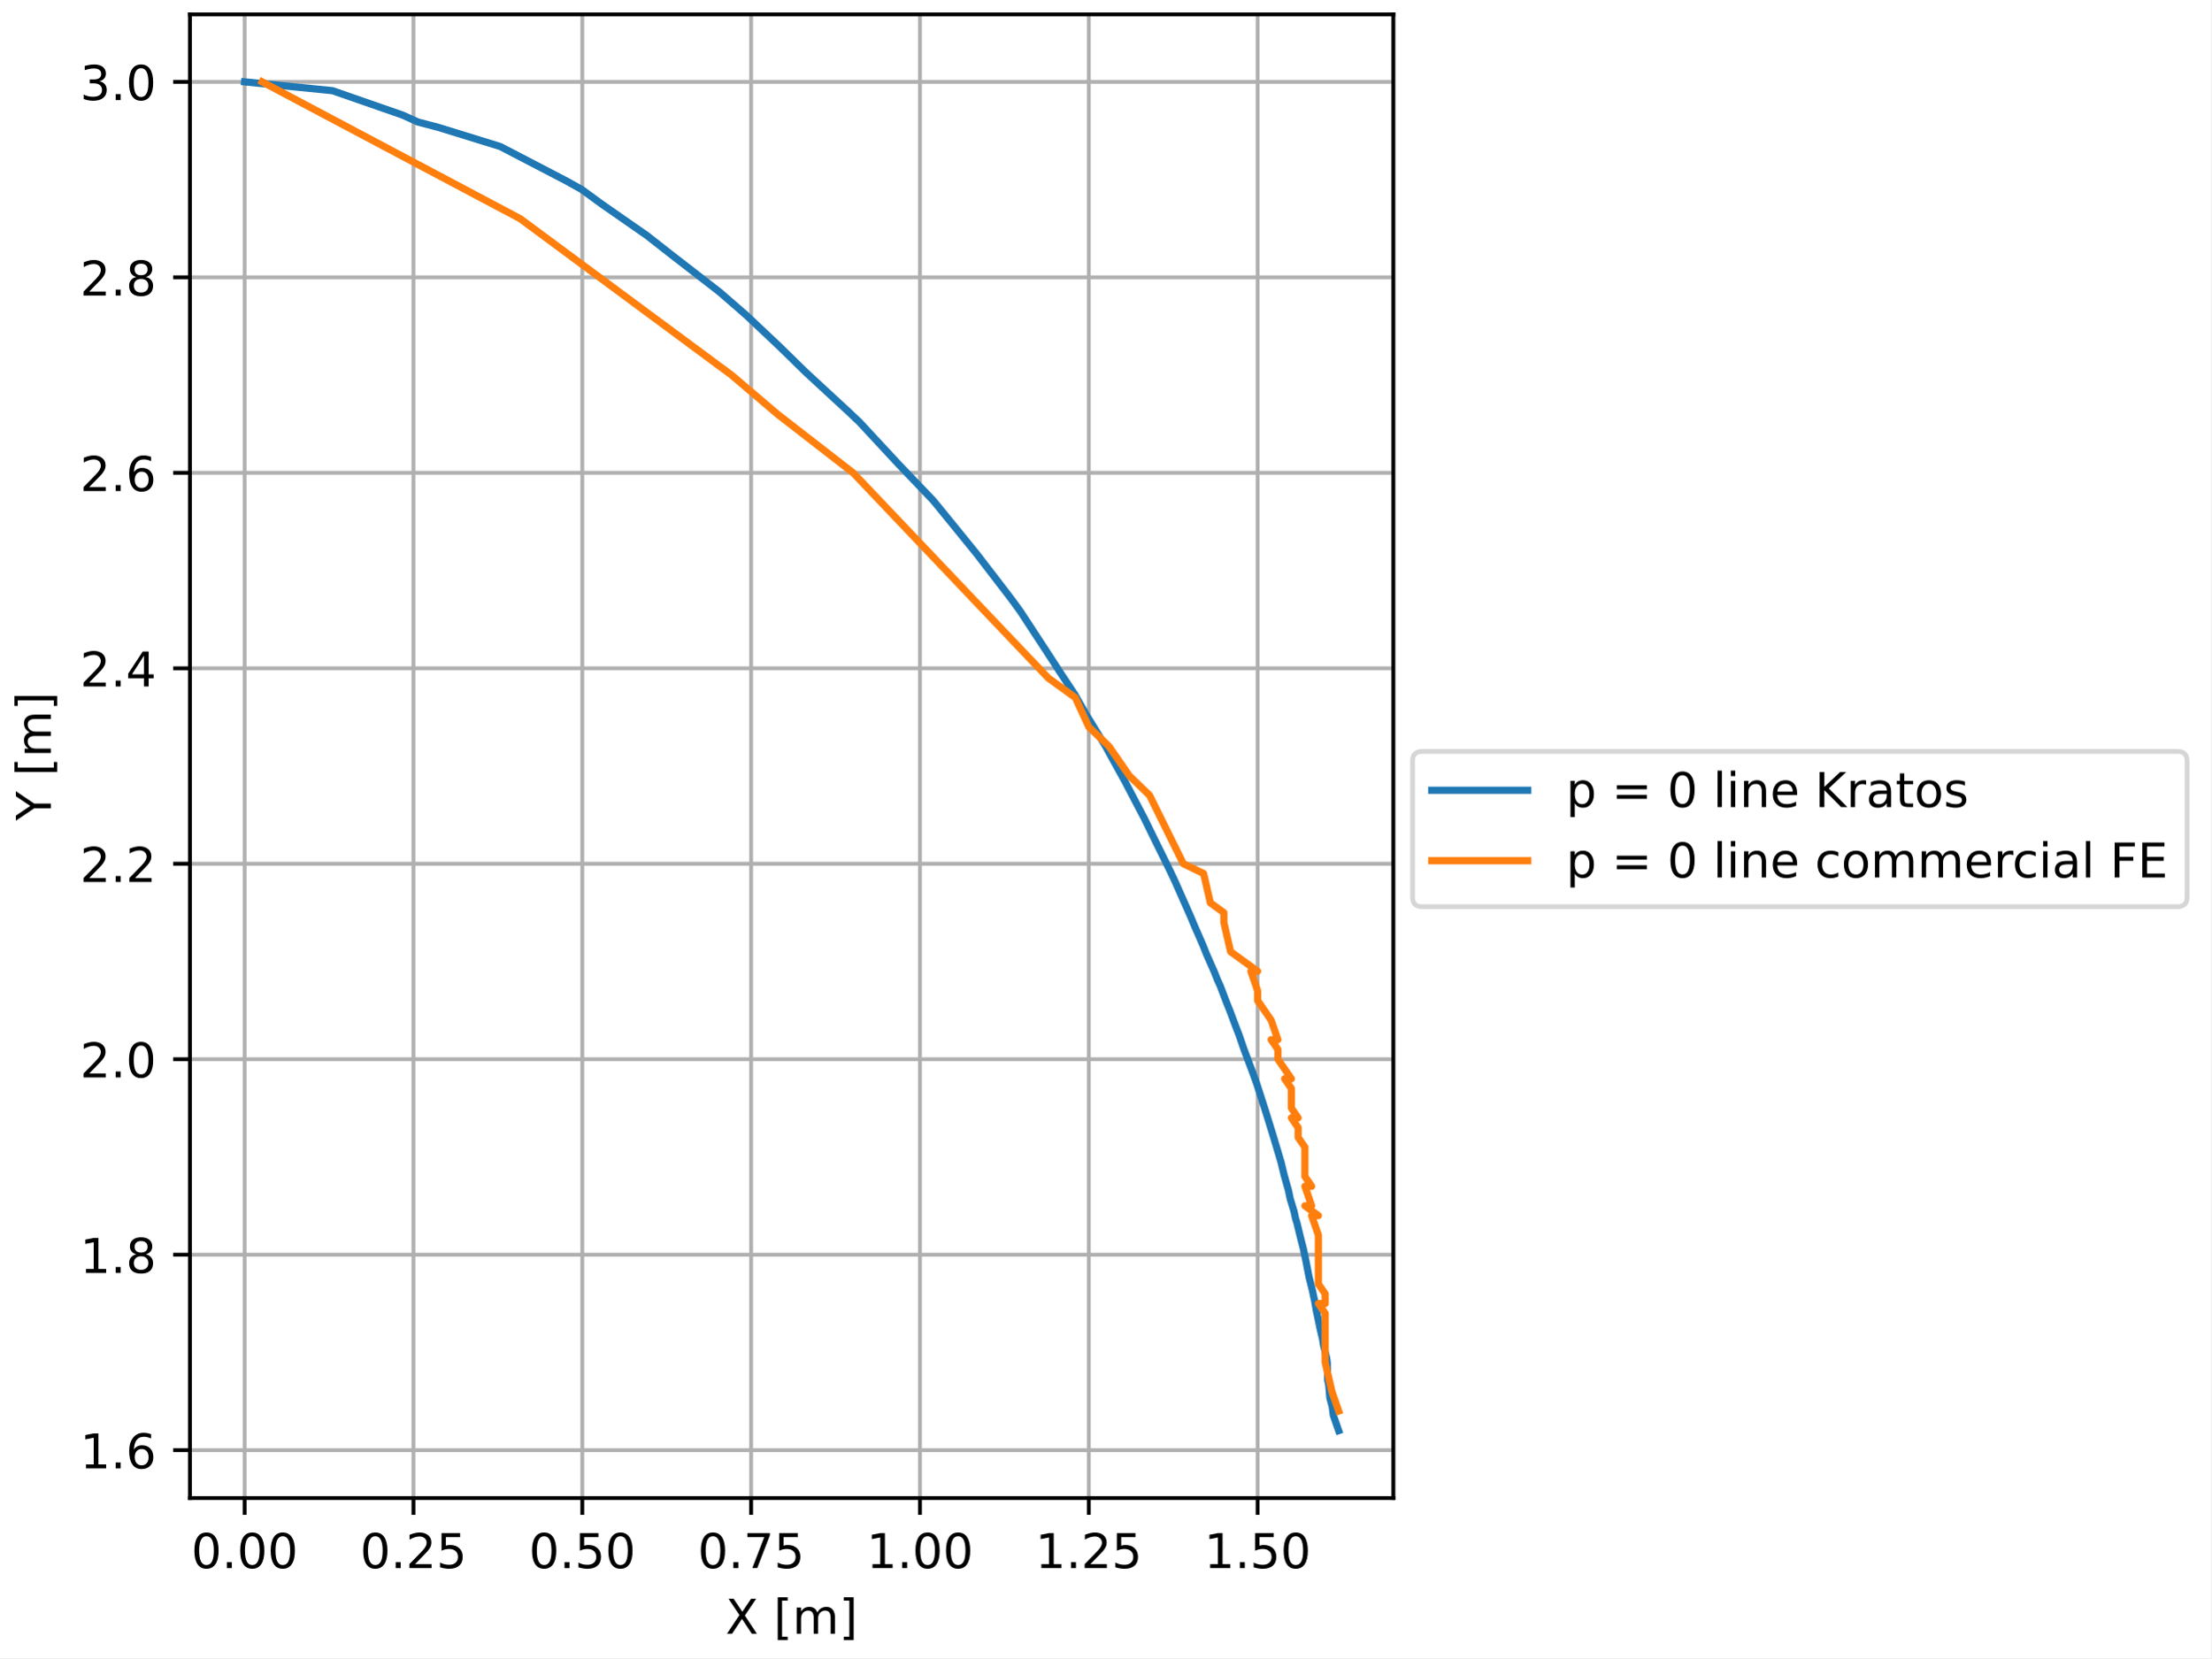
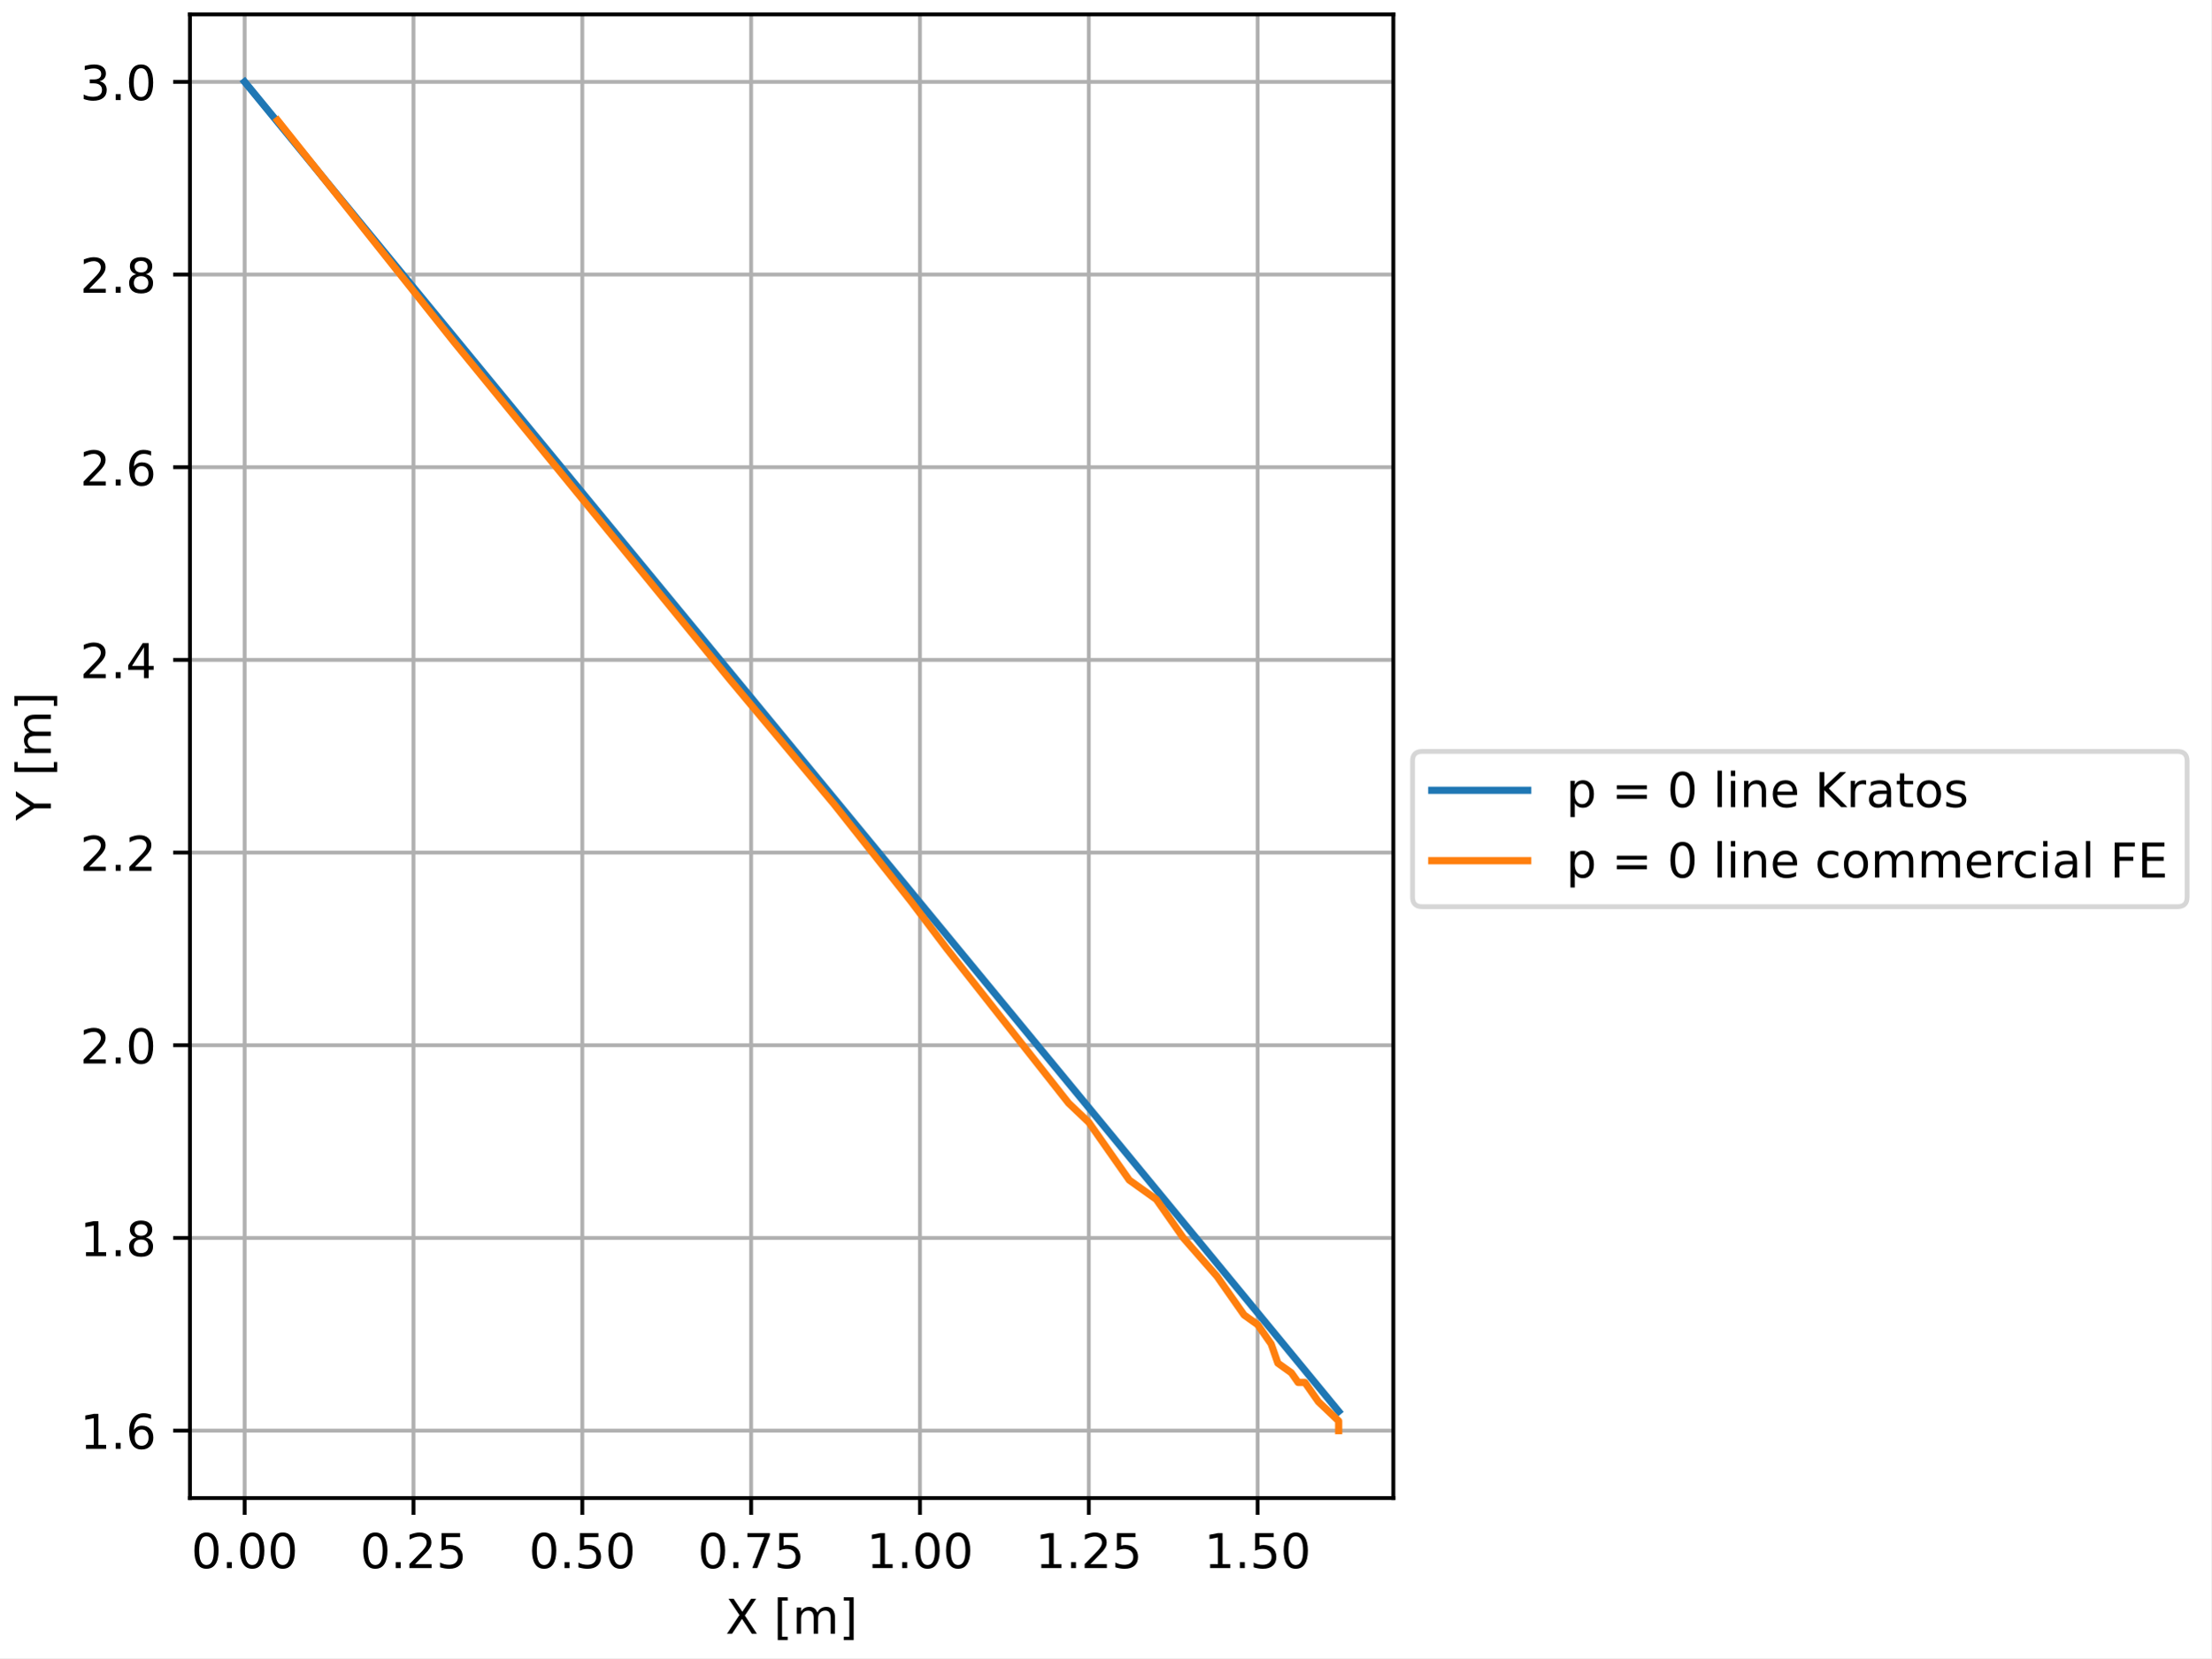
<svg xmlns="http://www.w3.org/2000/svg" xmlns:xlink="http://www.w3.org/1999/xlink" width="460.8pt" height="345.6pt" viewBox="0 0 460.8 345.6" version="1.1">
  <defs>
    <style type="text/css">*{stroke-linejoin: round; stroke-linecap: butt}</style>
  </defs>
  <g id="figure_1">
    <g id="patch_1">
      <path d="M 0 345.6  L 460.8 345.6  L 460.8 0  L 0 0  z " style="fill: #ffffff" />
    </g>
    <g id="axes_1">
      <g id="patch_2">
        <path d="M 39.581 312.244  L 290.381 312.244  L 290.381 3  L 39.581 3  z " style="fill: #ffffff" />
      </g>
      <g id="matplotlib.axis_1">
        <g id="xtick_1">
          <g id="line2d_1">
-             <path d="M 50.981 312.244  L 50.981 3  " clip-path="url(#p75173a4a9a)" style="fill: none; stroke: #b0b0b0; stroke-width: 0.8; stroke-linecap: square" />
+             <path d="M 50.981 312.244  L 50.981 3  " clip-path="url(#pb16f65d67e)" style="fill: none; stroke: #b0b0b0; stroke-width: 0.8; stroke-linecap: square" />
          </g>
          <g id="line2d_2">
            <defs>
-               <path id="mf9701f7ac3" d="M 0 0  L 0 3.5  " style="stroke: #000000; stroke-width: 0.8" />
+               <path id="m1bea62753d" d="M 0 0  L 0 3.5  " style="stroke: #000000; stroke-width: 0.8" />
            </defs>
            <g>
-               <use xlink:href="#mf9701f7ac3" x="50.981" y="312.244" style="stroke: #000000; stroke-width: 0.8" />
+               <use xlink:href="#m1bea62753d" x="50.981" y="312.244" style="stroke: #000000; stroke-width: 0.8" />
            </g>
          </g>
          <g id="text_1">
            <g transform="translate(39.84863 326.8419) scale(0.1 -0.1)">
              <defs>
                <path id="DejaVuSans-30" d="M 2034 4250  Q 1547 4250 1301 3770  Q 1056 3291 1056 2328  Q 1056 1369 1301 889  Q 1547 409 2034 409  Q 2525 409 2770 889  Q 3016 1369 3016 2328  Q 3016 3291 2770 3770  Q 2525 4250 2034 4250  z M 2034 4750  Q 2819 4750 3233 4129  Q 3647 3509 3647 2328  Q 3647 1150 3233 529  Q 2819 -91 2034 -91  Q 1250 -91 836 529  Q 422 1150 422 2328  Q 422 3509 836 4129  Q 1250 4750 2034 4750  z " transform="scale(0.015625)" />
                <path id="DejaVuSans-2e" d="M 684 794  L 1344 794  L 1344 0  L 684 0  L 684 794  z " transform="scale(0.015625)" />
              </defs>
              <use xlink:href="#DejaVuSans-30" />
              <use xlink:href="#DejaVuSans-2e" transform="translate(63.62305 0)" />
              <use xlink:href="#DejaVuSans-30" transform="translate(95.41016 0)" />
              <use xlink:href="#DejaVuSans-30" transform="translate(159.0332 0)" />
            </g>
          </g>
        </g>
        <g id="xtick_2">
          <g id="line2d_3">
-             <path d="M 86.166 312.244  L 86.166 3  " clip-path="url(#p75173a4a9a)" style="fill: none; stroke: #b0b0b0; stroke-width: 0.8; stroke-linecap: square" />
+             <path d="M 86.166 312.244  L 86.166 3  " clip-path="url(#pb16f65d67e)" style="fill: none; stroke: #b0b0b0; stroke-width: 0.8; stroke-linecap: square" />
          </g>
          <g id="line2d_4">
            <g>
-               <use xlink:href="#mf9701f7ac3" x="86.166" y="312.244" style="stroke: #000000; stroke-width: 0.8" />
+               <use xlink:href="#m1bea62753d" x="86.166" y="312.244" style="stroke: #000000; stroke-width: 0.8" />
            </g>
          </g>
          <g id="text_2">
            <g transform="translate(75.03368 326.8419) scale(0.1 -0.1)">
              <defs>
                <path id="DejaVuSans-32" d="M 1228 531  L 3431 531  L 3431 0  L 469 0  L 469 531  Q 828 903 1448 1529  Q 2069 2156 2228 2338  Q 2531 2678 2651 2914  Q 2772 3150 2772 3378  Q 2772 3750 2511 3984  Q 2250 4219 1831 4219  Q 1534 4219 1204 4116  Q 875 4013 500 3803  L 500 4441  Q 881 4594 1212 4672  Q 1544 4750 1819 4750  Q 2544 4750 2975 4387  Q 3406 4025 3406 3419  Q 3406 3131 3298 2873  Q 3191 2616 2906 2266  Q 2828 2175 2409 1742  Q 1991 1309 1228 531  z " transform="scale(0.015625)" />
                <path id="DejaVuSans-35" d="M 691 4666  L 3169 4666  L 3169 4134  L 1269 4134  L 1269 2991  Q 1406 3038 1543 3061  Q 1681 3084 1819 3084  Q 2600 3084 3056 2656  Q 3513 2228 3513 1497  Q 3513 744 3044 326  Q 2575 -91 1722 -91  Q 1428 -91 1123 -41  Q 819 9 494 109  L 494 744  Q 775 591 1075 516  Q 1375 441 1709 441  Q 2250 441 2565 725  Q 2881 1009 2881 1497  Q 2881 1984 2565 2268  Q 2250 2553 1709 2553  Q 1456 2553 1204 2497  Q 953 2441 691 2322  L 691 4666  z " transform="scale(0.015625)" />
              </defs>
              <use xlink:href="#DejaVuSans-30" />
              <use xlink:href="#DejaVuSans-2e" transform="translate(63.62305 0)" />
              <use xlink:href="#DejaVuSans-32" transform="translate(95.41016 0)" />
              <use xlink:href="#DejaVuSans-35" transform="translate(159.0332 0)" />
            </g>
          </g>
        </g>
        <g id="xtick_3">
          <g id="line2d_5">
-             <path d="M 121.352 312.244  L 121.352 3  " clip-path="url(#p75173a4a9a)" style="fill: none; stroke: #b0b0b0; stroke-width: 0.8; stroke-linecap: square" />
+             <path d="M 121.352 312.244  L 121.352 3  " clip-path="url(#pb16f65d67e)" style="fill: none; stroke: #b0b0b0; stroke-width: 0.8; stroke-linecap: square" />
          </g>
          <g id="line2d_6">
            <g>
-               <use xlink:href="#mf9701f7ac3" x="121.352" y="312.244" style="stroke: #000000; stroke-width: 0.8" />
+               <use xlink:href="#m1bea62753d" x="121.352" y="312.244" style="stroke: #000000; stroke-width: 0.8" />
            </g>
          </g>
          <g id="text_3">
            <g transform="translate(110.2187 326.8419) scale(0.1 -0.1)">
              <use xlink:href="#DejaVuSans-30" />
              <use xlink:href="#DejaVuSans-2e" transform="translate(63.62305 0)" />
              <use xlink:href="#DejaVuSans-35" transform="translate(95.41016 0)" />
              <use xlink:href="#DejaVuSans-30" transform="translate(159.0332 0)" />
            </g>
          </g>
        </g>
        <g id="xtick_4">
          <g id="line2d_7">
-             <path d="M 156.537 312.244  L 156.537 3  " clip-path="url(#p75173a4a9a)" style="fill: none; stroke: #b0b0b0; stroke-width: 0.8; stroke-linecap: square" />
+             <path d="M 156.537 312.244  L 156.537 3  " clip-path="url(#pb16f65d67e)" style="fill: none; stroke: #b0b0b0; stroke-width: 0.8; stroke-linecap: square" />
          </g>
          <g id="line2d_8">
            <g>
-               <use xlink:href="#mf9701f7ac3" x="156.537" y="312.244" style="stroke: #000000; stroke-width: 0.8" />
+               <use xlink:href="#m1bea62753d" x="156.537" y="312.244" style="stroke: #000000; stroke-width: 0.8" />
            </g>
          </g>
          <g id="text_4">
            <g transform="translate(145.4038 326.8419) scale(0.1 -0.1)">
              <defs>
                <path id="DejaVuSans-37" d="M 525 4666  L 3525 4666  L 3525 4397  L 1831 0  L 1172 0  L 2766 4134  L 525 4134  L 525 4666  z " transform="scale(0.015625)" />
              </defs>
              <use xlink:href="#DejaVuSans-30" />
              <use xlink:href="#DejaVuSans-2e" transform="translate(63.62305 0)" />
              <use xlink:href="#DejaVuSans-37" transform="translate(95.41016 0)" />
              <use xlink:href="#DejaVuSans-35" transform="translate(159.0332 0)" />
            </g>
          </g>
        </g>
        <g id="xtick_5">
          <g id="line2d_9">
-             <path d="M 191.722 312.244  L 191.722 3  " clip-path="url(#p75173a4a9a)" style="fill: none; stroke: #b0b0b0; stroke-width: 0.8; stroke-linecap: square" />
+             <path d="M 191.722 312.244  L 191.722 3  " clip-path="url(#pb16f65d67e)" style="fill: none; stroke: #b0b0b0; stroke-width: 0.8; stroke-linecap: square" />
          </g>
          <g id="line2d_10">
            <g>
-               <use xlink:href="#mf9701f7ac3" x="191.722" y="312.244" style="stroke: #000000; stroke-width: 0.8" />
+               <use xlink:href="#m1bea62753d" x="191.722" y="312.244" style="stroke: #000000; stroke-width: 0.8" />
            </g>
          </g>
          <g id="text_5">
            <g transform="translate(180.5888 326.8419) scale(0.1 -0.1)">
              <defs>
                <path id="DejaVuSans-31" d="M 794 531  L 1825 531  L 1825 4091  L 703 3866  L 703 4441  L 1819 4666  L 2450 4666  L 2450 531  L 3481 531  L 3481 0  L 794 0  L 794 531  z " transform="scale(0.015625)" />
              </defs>
              <use xlink:href="#DejaVuSans-31" />
              <use xlink:href="#DejaVuSans-2e" transform="translate(63.62305 0)" />
              <use xlink:href="#DejaVuSans-30" transform="translate(95.41016 0)" />
              <use xlink:href="#DejaVuSans-30" transform="translate(159.0332 0)" />
            </g>
          </g>
        </g>
        <g id="xtick_6">
          <g id="line2d_11">
-             <path d="M 226.907 312.244  L 226.907 3  " clip-path="url(#p75173a4a9a)" style="fill: none; stroke: #b0b0b0; stroke-width: 0.8; stroke-linecap: square" />
+             <path d="M 226.907 312.244  L 226.907 3  " clip-path="url(#pb16f65d67e)" style="fill: none; stroke: #b0b0b0; stroke-width: 0.8; stroke-linecap: square" />
          </g>
          <g id="line2d_12">
            <g>
-               <use xlink:href="#mf9701f7ac3" x="226.907" y="312.244" style="stroke: #000000; stroke-width: 0.8" />
+               <use xlink:href="#m1bea62753d" x="226.907" y="312.244" style="stroke: #000000; stroke-width: 0.8" />
            </g>
          </g>
          <g id="text_6">
            <g transform="translate(215.7739 326.8419) scale(0.1 -0.1)">
              <use xlink:href="#DejaVuSans-31" />
              <use xlink:href="#DejaVuSans-2e" transform="translate(63.62305 0)" />
              <use xlink:href="#DejaVuSans-32" transform="translate(95.41016 0)" />
              <use xlink:href="#DejaVuSans-35" transform="translate(159.0332 0)" />
            </g>
          </g>
        </g>
        <g id="xtick_7">
          <g id="line2d_13">
-             <path d="M 262.092 312.244  L 262.092 3  " clip-path="url(#p75173a4a9a)" style="fill: none; stroke: #b0b0b0; stroke-width: 0.8; stroke-linecap: square" />
+             <path d="M 262.092 312.244  L 262.092 3  " clip-path="url(#pb16f65d67e)" style="fill: none; stroke: #b0b0b0; stroke-width: 0.8; stroke-linecap: square" />
          </g>
          <g id="line2d_14">
            <g>
-               <use xlink:href="#mf9701f7ac3" x="262.092" y="312.244" style="stroke: #000000; stroke-width: 0.8" />
+               <use xlink:href="#m1bea62753d" x="262.092" y="312.244" style="stroke: #000000; stroke-width: 0.8" />
            </g>
          </g>
          <g id="text_7">
            <g transform="translate(250.9589 326.8419) scale(0.1 -0.1)">
              <use xlink:href="#DejaVuSans-31" />
              <use xlink:href="#DejaVuSans-2e" transform="translate(63.62305 0)" />
              <use xlink:href="#DejaVuSans-35" transform="translate(95.41016 0)" />
              <use xlink:href="#DejaVuSans-30" transform="translate(159.0332 0)" />
            </g>
          </g>
        </g>
        <g id="text_8">
          <g transform="translate(151.1951 340.5201) scale(0.1 -0.1)">
            <defs>
              <path id="DejaVuSans-58" d="M 403 4666  L 1081 4666  L 2241 2931  L 3406 4666  L 4084 4666  L 2584 2425  L 4184 0  L 3506 0  L 2194 1984  L 872 0  L 191 0  L 1856 2491  L 403 4666  z " transform="scale(0.015625)" />
              <path id="DejaVuSans-20" transform="scale(0.015625)" />
              <path id="DejaVuSans-5b" d="M 550 4863  L 1875 4863  L 1875 4416  L 1125 4416  L 1125 -397  L 1875 -397  L 1875 -844  L 550 -844  L 550 4863  z " transform="scale(0.015625)" />
              <path id="DejaVuSans-6d" d="M 3328 2828  Q 3544 3216 3844 3400  Q 4144 3584 4550 3584  Q 5097 3584 5394 3201  Q 5691 2819 5691 2113  L 5691 0  L 5113 0  L 5113 2094  Q 5113 2597 4934 2840  Q 4756 3084 4391 3084  Q 3944 3084 3684 2787  Q 3425 2491 3425 1978  L 3425 0  L 2847 0  L 2847 2094  Q 2847 2600 2669 2842  Q 2491 3084 2119 3084  Q 1678 3084 1418 2786  Q 1159 2488 1159 1978  L 1159 0  L 581 0  L 581 3500  L 1159 3500  L 1159 2956  Q 1356 3278 1631 3431  Q 1906 3584 2284 3584  Q 2666 3584 2933 3390  Q 3200 3197 3328 2828  z " transform="scale(0.015625)" />
              <path id="DejaVuSans-5d" d="M 1947 4863  L 1947 -844  L 622 -844  L 622 -397  L 1369 -397  L 1369 4416  L 622 4416  L 622 4863  L 1947 4863  z " transform="scale(0.015625)" />
            </defs>
            <use xlink:href="#DejaVuSans-58" />
            <use xlink:href="#DejaVuSans-20" transform="translate(68.50586 0)" />
            <use xlink:href="#DejaVuSans-5b" transform="translate(100.293 0)" />
            <use xlink:href="#DejaVuSans-6d" transform="translate(139.3066 0)" />
            <use xlink:href="#DejaVuSans-5d" transform="translate(236.7188 0)" />
          </g>
        </g>
      </g>
      <g id="matplotlib.axis_2">
        <g id="ytick_1">
          <g id="line2d_15">
-             <path d="M 39.581 302.261  L 290.381 302.261  " clip-path="url(#p75173a4a9a)" style="fill: none; stroke: #b0b0b0; stroke-width: 0.8; stroke-linecap: square" />
+             <path d="M 39.581 298.187  L 290.381 298.187  " clip-path="url(#pb16f65d67e)" style="fill: none; stroke: #b0b0b0; stroke-width: 0.8; stroke-linecap: square" />
          </g>
          <g id="line2d_16">
            <defs>
-               <path id="mc3861b9352" d="M 0 0  L -3.5 0  " style="stroke: #000000; stroke-width: 0.8" />
+               <path id="med8fe1973d" d="M 0 0  L -3.5 0  " style="stroke: #000000; stroke-width: 0.8" />
            </defs>
            <g>
-               <use xlink:href="#mc3861b9352" x="39.581" y="302.261" style="stroke: #000000; stroke-width: 0.8" />
+               <use xlink:href="#med8fe1973d" x="39.581" y="298.187" style="stroke: #000000; stroke-width: 0.8" />
            </g>
          </g>
          <g id="text_9">
-             <g transform="translate(16.67836 306.0606) scale(0.1 -0.1)">
+             <g transform="translate(16.67836 301.9862) scale(0.1 -0.1)">
              <defs>
                <path id="DejaVuSans-36" d="M 2113 2584  Q 1688 2584 1439 2293  Q 1191 2003 1191 1497  Q 1191 994 1439 701  Q 1688 409 2113 409  Q 2538 409 2786 701  Q 3034 994 3034 1497  Q 3034 2003 2786 2293  Q 2538 2584 2113 2584  z M 3366 4563  L 3366 3988  Q 3128 4100 2886 4159  Q 2644 4219 2406 4219  Q 1781 4219 1451 3797  Q 1122 3375 1075 2522  Q 1259 2794 1537 2939  Q 1816 3084 2150 3084  Q 2853 3084 3261 2657  Q 3669 2231 3669 1497  Q 3669 778 3244 343  Q 2819 -91 2113 -91  Q 1303 -91 875 529  Q 447 1150 447 2328  Q 447 3434 972 4092  Q 1497 4750 2381 4750  Q 2619 4750 2861 4703  Q 3103 4656 3366 4563  z " transform="scale(0.015625)" />
              </defs>
              <use xlink:href="#DejaVuSans-31" />
              <use xlink:href="#DejaVuSans-2e" transform="translate(63.62305 0)" />
              <use xlink:href="#DejaVuSans-36" transform="translate(95.41016 0)" />
            </g>
          </g>
        </g>
        <g id="ytick_2">
          <g id="line2d_17">
-             <path d="M 39.581 261.518  L 290.381 261.518  " clip-path="url(#p75173a4a9a)" style="fill: none; stroke: #b0b0b0; stroke-width: 0.8; stroke-linecap: square" />
+             <path d="M 39.581 258.026  L 290.381 258.026  " clip-path="url(#pb16f65d67e)" style="fill: none; stroke: #b0b0b0; stroke-width: 0.8; stroke-linecap: square" />
          </g>
          <g id="line2d_18">
            <g>
-               <use xlink:href="#mc3861b9352" x="39.581" y="261.518" style="stroke: #000000; stroke-width: 0.8" />
+               <use xlink:href="#med8fe1973d" x="39.581" y="258.026" style="stroke: #000000; stroke-width: 0.8" />
            </g>
          </g>
          <g id="text_10">
-             <g transform="translate(16.67836 265.3171) scale(0.1 -0.1)">
+             <g transform="translate(16.67836 261.8248) scale(0.1 -0.1)">
              <defs>
                <path id="DejaVuSans-38" d="M 2034 2216  Q 1584 2216 1326 1975  Q 1069 1734 1069 1313  Q 1069 891 1326 650  Q 1584 409 2034 409  Q 2484 409 2743 651  Q 3003 894 3003 1313  Q 3003 1734 2745 1975  Q 2488 2216 2034 2216  z M 1403 2484  Q 997 2584 770 2862  Q 544 3141 544 3541  Q 544 4100 942 4425  Q 1341 4750 2034 4750  Q 2731 4750 3128 4425  Q 3525 4100 3525 3541  Q 3525 3141 3298 2862  Q 3072 2584 2669 2484  Q 3125 2378 3379 2068  Q 3634 1759 3634 1313  Q 3634 634 3220 271  Q 2806 -91 2034 -91  Q 1263 -91 848 271  Q 434 634 434 1313  Q 434 1759 690 2068  Q 947 2378 1403 2484  z M 1172 3481  Q 1172 3119 1398 2916  Q 1625 2713 2034 2713  Q 2441 2713 2670 2916  Q 2900 3119 2900 3481  Q 2900 3844 2670 4047  Q 2441 4250 2034 4250  Q 1625 4250 1398 4047  Q 1172 3844 1172 3481  z " transform="scale(0.015625)" />
              </defs>
              <use xlink:href="#DejaVuSans-31" />
              <use xlink:href="#DejaVuSans-2e" transform="translate(63.62305 0)" />
              <use xlink:href="#DejaVuSans-38" transform="translate(95.41016 0)" />
            </g>
          </g>
        </g>
        <g id="ytick_3">
          <g id="line2d_19">
-             <path d="M 39.581 220.774  L 290.381 220.774  " clip-path="url(#p75173a4a9a)" style="fill: none; stroke: #b0b0b0; stroke-width: 0.8; stroke-linecap: square" />
+             <path d="M 39.581 217.864  L 290.381 217.864  " clip-path="url(#pb16f65d67e)" style="fill: none; stroke: #b0b0b0; stroke-width: 0.8; stroke-linecap: square" />
          </g>
          <g id="line2d_20">
            <g>
-               <use xlink:href="#mc3861b9352" x="39.581" y="220.774" style="stroke: #000000; stroke-width: 0.8" />
+               <use xlink:href="#med8fe1973d" x="39.581" y="217.864" style="stroke: #000000; stroke-width: 0.8" />
            </g>
          </g>
          <g id="text_11">
-             <g transform="translate(16.67836 224.5735) scale(0.1 -0.1)">
+             <g transform="translate(16.67836 221.6633) scale(0.1 -0.1)">
              <use xlink:href="#DejaVuSans-32" />
              <use xlink:href="#DejaVuSans-2e" transform="translate(63.62305 0)" />
              <use xlink:href="#DejaVuSans-30" transform="translate(95.41016 0)" />
            </g>
          </g>
        </g>
        <g id="ytick_4">
          <g id="line2d_21">
-             <path d="M 39.581 180.031  L 290.381 180.031  " clip-path="url(#p75173a4a9a)" style="fill: none; stroke: #b0b0b0; stroke-width: 0.8; stroke-linecap: square" />
+             <path d="M 39.581 177.703  L 290.381 177.703  " clip-path="url(#pb16f65d67e)" style="fill: none; stroke: #b0b0b0; stroke-width: 0.8; stroke-linecap: square" />
          </g>
          <g id="line2d_22">
            <g>
-               <use xlink:href="#mc3861b9352" x="39.581" y="180.031" style="stroke: #000000; stroke-width: 0.8" />
+               <use xlink:href="#med8fe1973d" x="39.581" y="177.703" style="stroke: #000000; stroke-width: 0.8" />
            </g>
          </g>
          <g id="text_12">
-             <g transform="translate(16.67836 183.83) scale(0.1 -0.1)">
+             <g transform="translate(16.67836 181.5018) scale(0.1 -0.1)">
              <use xlink:href="#DejaVuSans-32" />
              <use xlink:href="#DejaVuSans-2e" transform="translate(63.62305 0)" />
              <use xlink:href="#DejaVuSans-32" transform="translate(95.41016 0)" />
            </g>
          </g>
        </g>
        <g id="ytick_5">
          <g id="line2d_23">
-             <path d="M 39.581 139.287  L 290.381 139.287  " clip-path="url(#p75173a4a9a)" style="fill: none; stroke: #b0b0b0; stroke-width: 0.8; stroke-linecap: square" />
+             <path d="M 39.581 137.541  L 290.381 137.541  " clip-path="url(#pb16f65d67e)" style="fill: none; stroke: #b0b0b0; stroke-width: 0.8; stroke-linecap: square" />
          </g>
          <g id="line2d_24">
            <g>
-               <use xlink:href="#mc3861b9352" x="39.581" y="139.287" style="stroke: #000000; stroke-width: 0.8" />
+               <use xlink:href="#med8fe1973d" x="39.581" y="137.541" style="stroke: #000000; stroke-width: 0.8" />
            </g>
          </g>
          <g id="text_13">
-             <g transform="translate(16.67836 143.0865) scale(0.1 -0.1)">
+             <g transform="translate(16.67836 141.3404) scale(0.1 -0.1)">
              <defs>
                <path id="DejaVuSans-34" d="M 2419 4116  L 825 1625  L 2419 1625  L 2419 4116  z M 2253 4666  L 3047 4666  L 3047 1625  L 3713 1625  L 3713 1100  L 3047 1100  L 3047 0  L 2419 0  L 2419 1100  L 313 1100  L 313 1709  L 2253 4666  z " transform="scale(0.015625)" />
              </defs>
              <use xlink:href="#DejaVuSans-32" />
              <use xlink:href="#DejaVuSans-2e" transform="translate(63.62305 0)" />
              <use xlink:href="#DejaVuSans-34" transform="translate(95.41016 0)" />
            </g>
          </g>
        </g>
        <g id="ytick_6">
          <g id="line2d_25">
-             <path d="M 39.581 98.544  L 290.381 98.544  " clip-path="url(#p75173a4a9a)" style="fill: none; stroke: #b0b0b0; stroke-width: 0.8; stroke-linecap: square" />
+             <path d="M 39.581 97.38  L 290.381 97.38  " clip-path="url(#pb16f65d67e)" style="fill: none; stroke: #b0b0b0; stroke-width: 0.8; stroke-linecap: square" />
          </g>
          <g id="line2d_26">
            <g>
-               <use xlink:href="#mc3861b9352" x="39.581" y="98.544" style="stroke: #000000; stroke-width: 0.8" />
+               <use xlink:href="#med8fe1973d" x="39.581" y="97.38" style="stroke: #000000; stroke-width: 0.8" />
            </g>
          </g>
          <g id="text_14">
-             <g transform="translate(16.67836 102.343) scale(0.1 -0.1)">
+             <g transform="translate(16.67836 101.1789) scale(0.1 -0.1)">
              <use xlink:href="#DejaVuSans-32" />
              <use xlink:href="#DejaVuSans-2e" transform="translate(63.62305 0)" />
              <use xlink:href="#DejaVuSans-36" transform="translate(95.41016 0)" />
            </g>
          </g>
        </g>
        <g id="ytick_7">
          <g id="line2d_27">
-             <path d="M 39.581 57.8  L 290.381 57.8  " clip-path="url(#p75173a4a9a)" style="fill: none; stroke: #b0b0b0; stroke-width: 0.8; stroke-linecap: square" />
+             <path d="M 39.581 57.218  L 290.381 57.218  " clip-path="url(#pb16f65d67e)" style="fill: none; stroke: #b0b0b0; stroke-width: 0.8; stroke-linecap: square" />
          </g>
          <g id="line2d_28">
            <g>
-               <use xlink:href="#mc3861b9352" x="39.581" y="57.8" style="stroke: #000000; stroke-width: 0.8" />
+               <use xlink:href="#med8fe1973d" x="39.581" y="57.218" style="stroke: #000000; stroke-width: 0.8" />
            </g>
          </g>
          <g id="text_15">
-             <g transform="translate(16.67836 61.59949) scale(0.1 -0.1)">
+             <g transform="translate(16.67836 61.01743) scale(0.1 -0.1)">
              <use xlink:href="#DejaVuSans-32" />
              <use xlink:href="#DejaVuSans-2e" transform="translate(63.62305 0)" />
              <use xlink:href="#DejaVuSans-38" transform="translate(95.41016 0)" />
            </g>
          </g>
        </g>
        <g id="ytick_8">
          <g id="line2d_29">
-             <path d="M 39.581 17.057  L 290.381 17.057  " clip-path="url(#p75173a4a9a)" style="fill: none; stroke: #b0b0b0; stroke-width: 0.8; stroke-linecap: square" />
+             <path d="M 39.581 17.057  L 290.381 17.057  " clip-path="url(#pb16f65d67e)" style="fill: none; stroke: #b0b0b0; stroke-width: 0.8; stroke-linecap: square" />
          </g>
          <g id="line2d_30">
            <g>
-               <use xlink:href="#mc3861b9352" x="39.581" y="17.057" style="stroke: #000000; stroke-width: 0.8" />
+               <use xlink:href="#med8fe1973d" x="39.581" y="17.057" style="stroke: #000000; stroke-width: 0.8" />
            </g>
          </g>
          <g id="text_16">
            <g transform="translate(16.67836 20.85597) scale(0.1 -0.1)">
              <defs>
                <path id="DejaVuSans-33" d="M 2597 2516  Q 3050 2419 3304 2112  Q 3559 1806 3559 1356  Q 3559 666 3084 287  Q 2609 -91 1734 -91  Q 1441 -91 1130 -33  Q 819 25 488 141  L 488 750  Q 750 597 1062 519  Q 1375 441 1716 441  Q 2309 441 2620 675  Q 2931 909 2931 1356  Q 2931 1769 2642 2001  Q 2353 2234 1838 2234  L 1294 2234  L 1294 2753  L 1863 2753  Q 2328 2753 2575 2939  Q 2822 3125 2822 3475  Q 2822 3834 2567 4026  Q 2313 4219 1838 4219  Q 1578 4219 1281 4162  Q 984 4106 628 3988  L 628 4550  Q 988 4650 1302 4700  Q 1616 4750 1894 4750  Q 2613 4750 3031 4423  Q 3450 4097 3450 3541  Q 3450 3153 3228 2886  Q 3006 2619 2597 2516  z " transform="scale(0.015625)" />
              </defs>
              <use xlink:href="#DejaVuSans-33" />
              <use xlink:href="#DejaVuSans-2e" transform="translate(63.62305 0)" />
              <use xlink:href="#DejaVuSans-30" transform="translate(95.41016 0)" />
            </g>
          </g>
        </g>
        <g id="text_17">
          <g transform="translate(10.59868 171.0367) rotate(-90) scale(0.1 -0.1)">
            <defs>
              <path id="DejaVuSans-59" d="M -13 4666  L 666 4666  L 1959 2747  L 3244 4666  L 3922 4666  L 2272 2222  L 2272 0  L 1638 0  L 1638 2222  L -13 4666  z " transform="scale(0.015625)" />
            </defs>
            <use xlink:href="#DejaVuSans-59" />
            <use xlink:href="#DejaVuSans-20" transform="translate(61.08398 0)" />
            <use xlink:href="#DejaVuSans-5b" transform="translate(92.87109 0)" />
            <use xlink:href="#DejaVuSans-6d" transform="translate(131.8848 0)" />
            <use xlink:href="#DejaVuSans-5d" transform="translate(229.2969 0)" />
          </g>
        </g>
      </g>
      <g id="line2d_31">
-         <path d="M 50.981 17.057  L 50.981 17.057  L 69.297 18.903  L 83.912 23.989  L 87.115 25.436  L 91.323 26.539  L 104.263 30.54  L 118.078 37.733  L 121.223 39.487  L 125.39 42.532  L 134.759 49.046  L 139.292 52.598  L 149.981 60.881  L 155.533 65.705  L 162.445 72.225  L 167.876 77.543  L 177.058 86.021  L 178.065 86.993  L 179.072 87.93  L 187.206 96.698  L 194.474 104.305  L 195.376 105.402  L 196.148 106.348  L 203.511 115.402  L 209.919 123.737  L 211.215 125.454  L 212.685 127.486  L 218.025 135.644  L 220.927 140.12  L 223.983 144.739  L 226.312 148.845  L 230.395 155.528  L 231.58 157.693  L 234.454 162.891  L 236.752 167.282  L 238.457 170.528  L 240.451 174.609  L 243.365 180.53  L 243.811 181.442  L 244.734 183.382  L 248.183 191.163  L 248.75 192.546  L 250.716 197.058  L 251.42 198.842  L 253.076 202.588  L 253.728 204.239  L 254.304 205.507  L 255.644 209.027  L 256.358 210.805  L 257.562 214.019  L 258.221 215.709  L 259.231 218.661  L 261.034 223.468  L 261.344 224.328  L 261.92 225.919  L 263.592 231.117  L 264.046 232.57  L 265.195 236.279  L 266.005 238.988  L 266.975 242.254  L 267.628 244.959  L 268.53 248.151  L 268.871 249.832  L 269.699 252.563  L 269.986 253.928  L 270.301 254.958  L 271.041 258.014  L 271.613 260.238  L 271.927 261.734  L 272.111 262.587  L 272.804 266.147  L 273.547 269.123  L 273.654 269.699  L 273.952 271.053  L 274.348 273.343  L 274.544 274.192  L 275.096 276.86  L 275.635 279.15  L 275.824 280.405  L 276.496 283.13  L 276.578 283.86  L 276.605 284.016  L 276.688 287.607  L 276.906 288.616  L 277.143 291.355  L 277.637 293.191  L 277.87 294.998  L 278.981 298.187  L 278.981 298.187  L 278.981 298.187  " clip-path="url(#p75173a4a9a)" style="fill: none; stroke: #1f77b4; stroke-width: 1.5; stroke-linecap: square" />
+         <path d="M 50.981 17.057  L 50.981 17.057  L 50.981 17.057  L 68.98 39.003  L 69.236 39.315  L 81.747 54.551  L 84.03 57.33  L 97.946 74.257  L 98.326 74.719  L 98.412 74.823  L 110.508 89.529  L 112.62 92.094  L 125.875 108.198  L 126.614 109.095  L 137.204 121.955  L 140.778 126.296  L 141.024 126.595  L 141.901 127.659  L 150.457 138.048  L 152.419 140.429  L 162.517 152.688  L 162.678 152.884  L 170.765 162.701  L 171.67 163.8  L 173.204 165.662  L 178.396 171.965  L 183.219 177.819  L 184.894 179.853  L 186.798 182.164  L 191.978 188.453  L 198.194 196  L 199.142 197.151  L 199.872 198.038  L 205.786 205.219  L 212.011 212.777  L 212.438 213.297  L 213 213.978  L 219.226 221.54  L 224.069 227.423  L 226.03 229.804  L 227.772 231.921  L 231.614 236.587  L 235.768 241.635  L 237.414 243.634  L 239.607 246.3  L 241.952 249.148  L 243.423 250.937  L 246.633 254.837  L 250.1 259.051  L 250.108 259.061  L 250.114 259.068  L 253.877 263.642  L 256.162 266.42  L 257.916 268.553  L 260.85 272.119  L 261.765 273.232  L 262.095 273.634  L 262.526 274.157  L 265.082 277.265  L 265.578 277.869  L 268.401 281.302  L 268.546 281.479  L 269.681 282.859  L 270.611 283.99  L 270.693 284.089  L 272.665 286.488  L 273.251 287.201  L 274.854 289.151  L 276.304 290.914  L 276.975 291.731  L 278.981 294.171  L 278.981 294.171  L 278.981 294.171  " clip-path="url(#pb16f65d67e)" style="fill: none; stroke: #1f77b4; stroke-width: 1.5; stroke-linecap: square" />
      </g>
      <g id="line2d_32">
-         <path d="M 278.981 294.113  L 277.573 290.038  L 276.166 283.927  L 276.166 279.852  L 276.166 277.815  L 276.166 273.741  L 274.758 271.704  L 276.166 271.704  L 276.166 269.667  L 274.758 267.629  L 274.758 263.555  L 274.758 259.481  L 274.758 259.481  L 274.758 257.443  L 274.758 257.443  L 273.351 253.369  L 273.351 253.369  L 274.758 253.369  L 271.944 251.332  L 273.351 251.332  L 271.944 247.258  L 273.351 247.258  L 271.944 245.22  L 271.944 241.146  L 271.944 239.109  L 271.944 239.109  L 270.536 237.072  L 270.536 237.072  L 270.536 235.035  L 269.129 232.997  L 270.536 232.997  L 269.129 230.96  L 269.129 228.923  L 269.129 228.923  L 269.129 226.886  L 269.129 226.886  L 267.721 224.849  L 267.721 224.849  L 269.129 224.849  L 267.721 222.811  L 266.314 220.774  L 266.314 218.737  L 264.907 216.7  L 266.314 216.7  L 264.907 212.626  L 263.499 210.588  L 262.092 208.551  L 262.092 206.514  L 260.684 202.44  L 262.092 202.44  L 256.462 198.365  L 255.055 192.254  L 255.055 190.217  L 252.24 188.18  L 250.833 182.068  L 246.61 180.031  L 239.573 165.771  L 235.351 161.696  L 231.129 155.585  L 226.907 151.51  L 224.092 145.399  L 218.462 141.324  L 177.788 98.544  L 162.025 86.321  L 152.455 78.172  L 108.403 45.577  L 54.627 17.057  " clip-path="url(#p75173a4a9a)" style="fill: none; stroke: #ff7f0e; stroke-width: 1.5; stroke-linecap: square" />
+         <path d="M 278.981 298.187  L 278.981 296.179  L 274.758 292.163  L 271.944 288.147  L 270.536 288.147  L 269.129 286.139  L 266.314 284.13  L 264.907 280.114  L 262.092 276.098  L 259.277 274.09  L 257.87 272.082  L 256.462 270.074  L 253.647 266.058  L 246.61 258.026  L 240.981 249.993  L 235.351 245.977  L 226.907 233.929  L 222.684 229.913  L 197.351 197.783  L 189.751 187.743  L 173.848 167.662  L 152.033 141.557  L 94.611 71.275  L 57.85 25.089  " clip-path="url(#pb16f65d67e)" style="fill: none; stroke: #ff7f0e; stroke-width: 1.5; stroke-linecap: square" />
      </g>
      <g id="patch_3">
        <path d="M 39.581 312.244  L 39.581 3  " style="fill: none; stroke: #000000; stroke-width: 0.8; stroke-linejoin: miter; stroke-linecap: square" />
      </g>
      <g id="patch_4">
        <path d="M 290.381 312.244  L 290.381 3  " style="fill: none; stroke: #000000; stroke-width: 0.8; stroke-linejoin: miter; stroke-linecap: square" />
      </g>
      <g id="patch_5">
        <path d="M 39.581 312.244  L 290.381 312.244  " style="fill: none; stroke: #000000; stroke-width: 0.8; stroke-linejoin: miter; stroke-linecap: square" />
      </g>
      <g id="patch_6">
        <path d="M 39.581 3  L 290.381 3  " style="fill: none; stroke: #000000; stroke-width: 0.8; stroke-linejoin: miter; stroke-linecap: square" />
      </g>
    </g>
    <g id="legend_1">
      <g id="patch_7">
        <path d="M 296.381 188.978  L 453.8 188.978  Q 455.8 188.978 455.8 186.978  L 455.8 158.622  Q 455.8 156.622 453.8 156.622  L 296.381 156.622  Q 294.381 156.622 294.381 158.622  L 294.381 186.978  Q 294.381 188.978 296.381 188.978  z " style="fill: #ffffff; opacity: 0.8; stroke: #cccccc; stroke-linejoin: miter" />
      </g>
      <g id="line2d_33">
        <path d="M 298.381 164.72  L 308.381 164.72  L 318.381 164.72  " style="fill: none; stroke: #1f77b4; stroke-width: 1.5; stroke-linecap: square" />
      </g>
      <g id="text_18">
        <g transform="translate(326.3813 168.2203) scale(0.1 -0.1)">
          <defs>
            <path id="DejaVuSans-70" d="M 1159 525  L 1159 -1331  L 581 -1331  L 581 3500  L 1159 3500  L 1159 2969  Q 1341 3281 1617 3432  Q 1894 3584 2278 3584  Q 2916 3584 3314 3078  Q 3713 2572 3713 1747  Q 3713 922 3314 415  Q 2916 -91 2278 -91  Q 1894 -91 1617 61  Q 1341 213 1159 525  z M 3116 1747  Q 3116 2381 2855 2742  Q 2594 3103 2138 3103  Q 1681 3103 1420 2742  Q 1159 2381 1159 1747  Q 1159 1113 1420 752  Q 1681 391 2138 391  Q 2594 391 2855 752  Q 3116 1113 3116 1747  z " transform="scale(0.015625)" />
            <path id="DejaVuSans-3d" d="M 678 2906  L 4684 2906  L 4684 2381  L 678 2381  L 678 2906  z M 678 1631  L 4684 1631  L 4684 1100  L 678 1100  L 678 1631  z " transform="scale(0.015625)" />
            <path id="DejaVuSans-6c" d="M 603 4863  L 1178 4863  L 1178 0  L 603 0  L 603 4863  z " transform="scale(0.015625)" />
            <path id="DejaVuSans-69" d="M 603 3500  L 1178 3500  L 1178 0  L 603 0  L 603 3500  z M 603 4863  L 1178 4863  L 1178 4134  L 603 4134  L 603 4863  z " transform="scale(0.015625)" />
            <path id="DejaVuSans-6e" d="M 3513 2113  L 3513 0  L 2938 0  L 2938 2094  Q 2938 2591 2744 2837  Q 2550 3084 2163 3084  Q 1697 3084 1428 2787  Q 1159 2491 1159 1978  L 1159 0  L 581 0  L 581 3500  L 1159 3500  L 1159 2956  Q 1366 3272 1645 3428  Q 1925 3584 2291 3584  Q 2894 3584 3203 3211  Q 3513 2838 3513 2113  z " transform="scale(0.015625)" />
            <path id="DejaVuSans-65" d="M 3597 1894  L 3597 1613  L 953 1613  Q 991 1019 1311 708  Q 1631 397 2203 397  Q 2534 397 2845 478  Q 3156 559 3463 722  L 3463 178  Q 3153 47 2828 -22  Q 2503 -91 2169 -91  Q 1331 -91 842 396  Q 353 884 353 1716  Q 353 2575 817 3079  Q 1281 3584 2069 3584  Q 2775 3584 3186 3129  Q 3597 2675 3597 1894  z M 3022 2063  Q 3016 2534 2758 2815  Q 2500 3097 2075 3097  Q 1594 3097 1305 2825  Q 1016 2553 972 2059  L 3022 2063  z " transform="scale(0.015625)" />
            <path id="DejaVuSans-4b" d="M 628 4666  L 1259 4666  L 1259 2694  L 3353 4666  L 4166 4666  L 1850 2491  L 4331 0  L 3500 0  L 1259 2247  L 1259 0  L 628 0  L 628 4666  z " transform="scale(0.015625)" />
            <path id="DejaVuSans-72" d="M 2631 2963  Q 2534 3019 2420 3045  Q 2306 3072 2169 3072  Q 1681 3072 1420 2755  Q 1159 2438 1159 1844  L 1159 0  L 581 0  L 581 3500  L 1159 3500  L 1159 2956  Q 1341 3275 1631 3429  Q 1922 3584 2338 3584  Q 2397 3584 2469 3576  Q 2541 3569 2628 3553  L 2631 2963  z " transform="scale(0.015625)" />
            <path id="DejaVuSans-61" d="M 2194 1759  Q 1497 1759 1228 1600  Q 959 1441 959 1056  Q 959 750 1161 570  Q 1363 391 1709 391  Q 2188 391 2477 730  Q 2766 1069 2766 1631  L 2766 1759  L 2194 1759  z M 3341 1997  L 3341 0  L 2766 0  L 2766 531  Q 2569 213 2275 61  Q 1981 -91 1556 -91  Q 1019 -91 701 211  Q 384 513 384 1019  Q 384 1609 779 1909  Q 1175 2209 1959 2209  L 2766 2209  L 2766 2266  Q 2766 2663 2505 2880  Q 2244 3097 1772 3097  Q 1472 3097 1187 3025  Q 903 2953 641 2809  L 641 3341  Q 956 3463 1253 3523  Q 1550 3584 1831 3584  Q 2591 3584 2966 3190  Q 3341 2797 3341 1997  z " transform="scale(0.015625)" />
            <path id="DejaVuSans-74" d="M 1172 4494  L 1172 3500  L 2356 3500  L 2356 3053  L 1172 3053  L 1172 1153  Q 1172 725 1289 603  Q 1406 481 1766 481  L 2356 481  L 2356 0  L 1766 0  Q 1100 0 847 248  Q 594 497 594 1153  L 594 3053  L 172 3053  L 172 3500  L 594 3500  L 594 4494  L 1172 4494  z " transform="scale(0.015625)" />
            <path id="DejaVuSans-6f" d="M 1959 3097  Q 1497 3097 1228 2736  Q 959 2375 959 1747  Q 959 1119 1226 758  Q 1494 397 1959 397  Q 2419 397 2687 759  Q 2956 1122 2956 1747  Q 2956 2369 2687 2733  Q 2419 3097 1959 3097  z M 1959 3584  Q 2709 3584 3137 3096  Q 3566 2609 3566 1747  Q 3566 888 3137 398  Q 2709 -91 1959 -91  Q 1206 -91 779 398  Q 353 888 353 1747  Q 353 2609 779 3096  Q 1206 3584 1959 3584  z " transform="scale(0.015625)" />
            <path id="DejaVuSans-73" d="M 2834 3397  L 2834 2853  Q 2591 2978 2328 3040  Q 2066 3103 1784 3103  Q 1356 3103 1142 2972  Q 928 2841 928 2578  Q 928 2378 1081 2264  Q 1234 2150 1697 2047  L 1894 2003  Q 2506 1872 2764 1633  Q 3022 1394 3022 966  Q 3022 478 2636 193  Q 2250 -91 1575 -91  Q 1294 -91 989 -36  Q 684 19 347 128  L 347 722  Q 666 556 975 473  Q 1284 391 1588 391  Q 1994 391 2212 530  Q 2431 669 2431 922  Q 2431 1156 2273 1281  Q 2116 1406 1581 1522  L 1381 1569  Q 847 1681 609 1914  Q 372 2147 372 2553  Q 372 3047 722 3315  Q 1072 3584 1716 3584  Q 2034 3584 2315 3537  Q 2597 3491 2834 3397  z " transform="scale(0.015625)" />
          </defs>
          <use xlink:href="#DejaVuSans-70" />
          <use xlink:href="#DejaVuSans-20" transform="translate(63.47656 0)" />
          <use xlink:href="#DejaVuSans-3d" transform="translate(95.26367 0)" />
          <use xlink:href="#DejaVuSans-20" transform="translate(179.0527 0)" />
          <use xlink:href="#DejaVuSans-30" transform="translate(210.8398 0)" />
          <use xlink:href="#DejaVuSans-20" transform="translate(274.4629 0)" />
          <use xlink:href="#DejaVuSans-6c" transform="translate(306.25 0)" />
          <use xlink:href="#DejaVuSans-69" transform="translate(334.0332 0)" />
          <use xlink:href="#DejaVuSans-6e" transform="translate(361.8164 0)" />
          <use xlink:href="#DejaVuSans-65" transform="translate(425.1953 0)" />
          <use xlink:href="#DejaVuSans-20" transform="translate(486.7188 0)" />
          <use xlink:href="#DejaVuSans-4b" transform="translate(518.5059 0)" />
          <use xlink:href="#DejaVuSans-72" transform="translate(584.082 0)" />
          <use xlink:href="#DejaVuSans-61" transform="translate(625.1953 0)" />
          <use xlink:href="#DejaVuSans-74" transform="translate(686.4746 0)" />
          <use xlink:href="#DejaVuSans-6f" transform="translate(725.6836 0)" />
          <use xlink:href="#DejaVuSans-73" transform="translate(786.8652 0)" />
        </g>
      </g>
      <g id="line2d_34">
        <path d="M 298.381 179.398  L 308.381 179.398  L 318.381 179.398  " style="fill: none; stroke: #ff7f0e; stroke-width: 1.5; stroke-linecap: square" />
      </g>
      <g id="text_19">
        <g transform="translate(326.3813 182.8984) scale(0.1 -0.1)">
          <defs>
            <path id="DejaVuSans-63" d="M 3122 3366  L 3122 2828  Q 2878 2963 2633 3030  Q 2388 3097 2138 3097  Q 1578 3097 1268 2742  Q 959 2388 959 1747  Q 959 1106 1268 751  Q 1578 397 2138 397  Q 2388 397 2633 464  Q 2878 531 3122 666  L 3122 134  Q 2881 22 2623 -34  Q 2366 -91 2075 -91  Q 1284 -91 818 406  Q 353 903 353 1747  Q 353 2603 823 3093  Q 1294 3584 2113 3584  Q 2378 3584 2631 3529  Q 2884 3475 3122 3366  z " transform="scale(0.015625)" />
            <path id="DejaVuSans-46" d="M 628 4666  L 3309 4666  L 3309 4134  L 1259 4134  L 1259 2759  L 3109 2759  L 3109 2228  L 1259 2228  L 1259 0  L 628 0  L 628 4666  z " transform="scale(0.015625)" />
            <path id="DejaVuSans-45" d="M 628 4666  L 3578 4666  L 3578 4134  L 1259 4134  L 1259 2753  L 3481 2753  L 3481 2222  L 1259 2222  L 1259 531  L 3634 531  L 3634 0  L 628 0  L 628 4666  z " transform="scale(0.015625)" />
          </defs>
          <use xlink:href="#DejaVuSans-70" />
          <use xlink:href="#DejaVuSans-20" transform="translate(63.47656 0)" />
          <use xlink:href="#DejaVuSans-3d" transform="translate(95.26367 0)" />
          <use xlink:href="#DejaVuSans-20" transform="translate(179.0527 0)" />
          <use xlink:href="#DejaVuSans-30" transform="translate(210.8398 0)" />
          <use xlink:href="#DejaVuSans-20" transform="translate(274.4629 0)" />
          <use xlink:href="#DejaVuSans-6c" transform="translate(306.25 0)" />
          <use xlink:href="#DejaVuSans-69" transform="translate(334.0332 0)" />
          <use xlink:href="#DejaVuSans-6e" transform="translate(361.8164 0)" />
          <use xlink:href="#DejaVuSans-65" transform="translate(425.1953 0)" />
          <use xlink:href="#DejaVuSans-20" transform="translate(486.7188 0)" />
          <use xlink:href="#DejaVuSans-63" transform="translate(518.5059 0)" />
          <use xlink:href="#DejaVuSans-6f" transform="translate(573.4863 0)" />
          <use xlink:href="#DejaVuSans-6d" transform="translate(634.668 0)" />
          <use xlink:href="#DejaVuSans-6d" transform="translate(732.0801 0)" />
          <use xlink:href="#DejaVuSans-65" transform="translate(829.4922 0)" />
          <use xlink:href="#DejaVuSans-72" transform="translate(891.0156 0)" />
          <use xlink:href="#DejaVuSans-63" transform="translate(929.8789 0)" />
          <use xlink:href="#DejaVuSans-69" transform="translate(984.8594 0)" />
          <use xlink:href="#DejaVuSans-61" transform="translate(1012.643 0)" />
          <use xlink:href="#DejaVuSans-6c" transform="translate(1073.922 0)" />
          <use xlink:href="#DejaVuSans-20" transform="translate(1101.705 0)" />
          <use xlink:href="#DejaVuSans-46" transform="translate(1133.492 0)" />
          <use xlink:href="#DejaVuSans-45" transform="translate(1191.012 0)" />
        </g>
      </g>
    </g>
  </g>
  <defs>
-     <clipPath id="p75173a4a9a">
+     <clipPath id="pb16f65d67e">
      <rect x="39.581" y="3" width="250.799" height="309.243" />
    </clipPath>
  </defs>
</svg>
